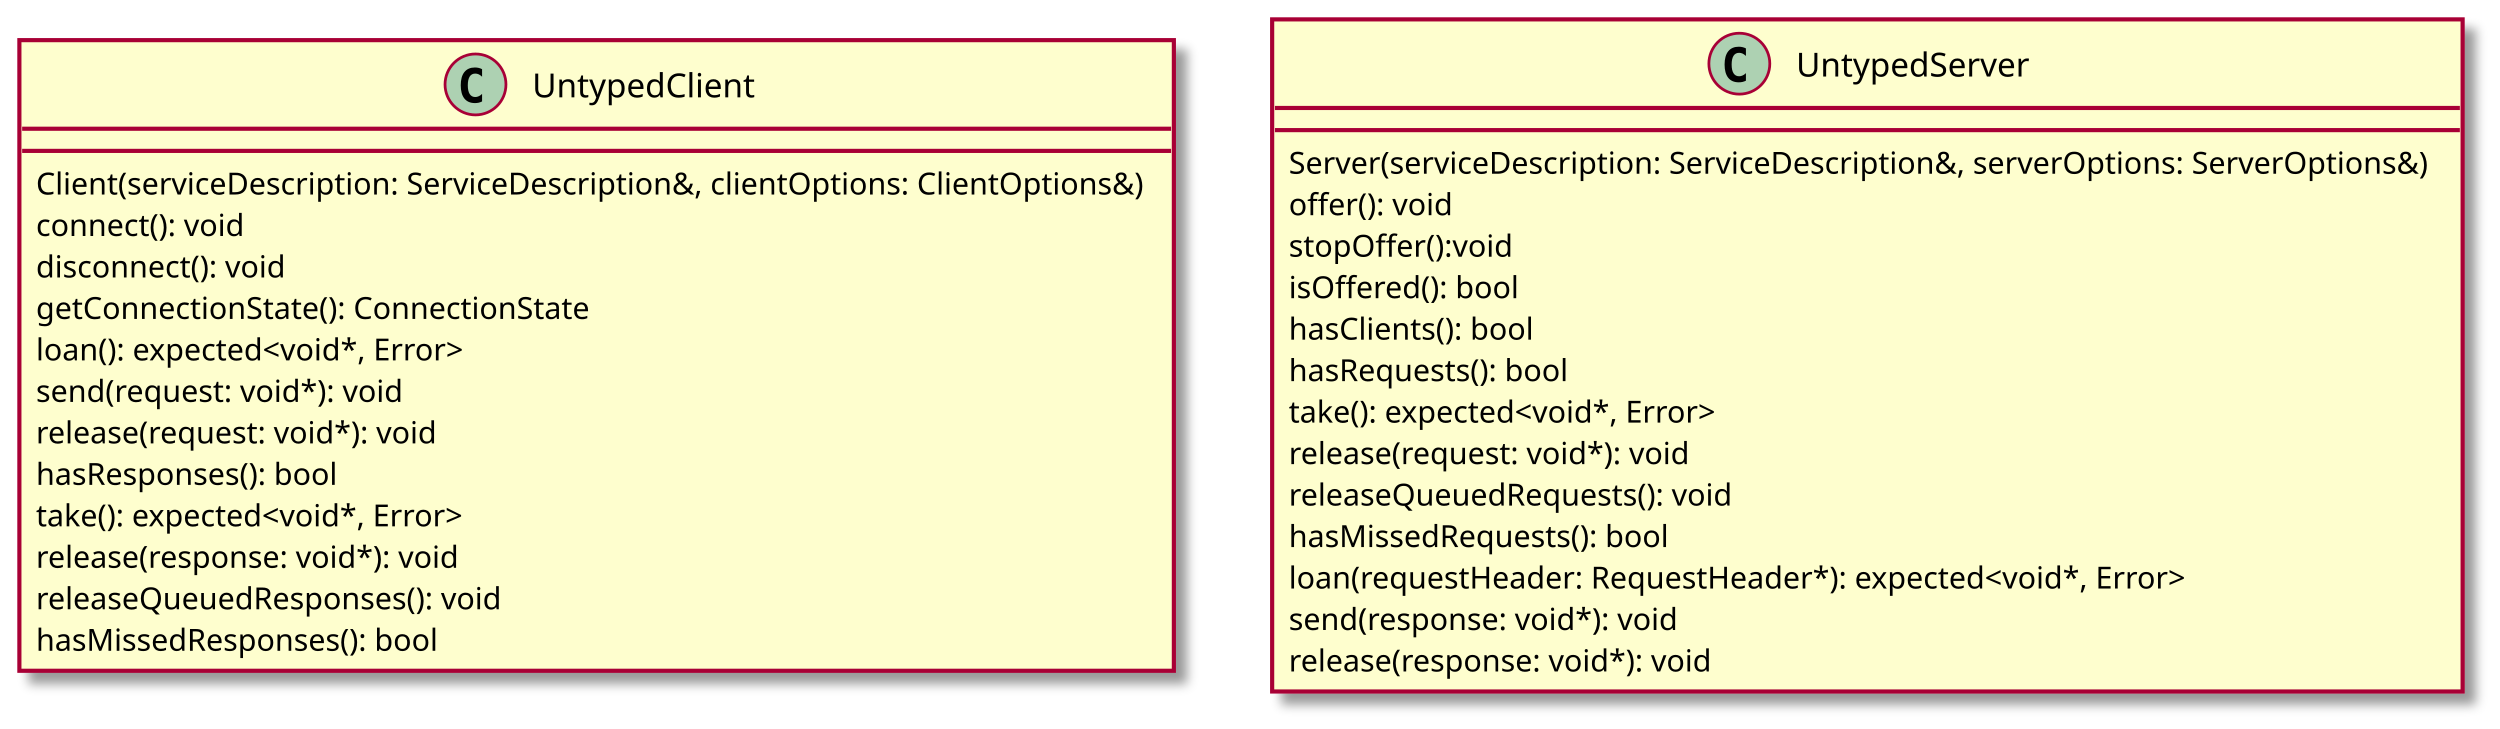
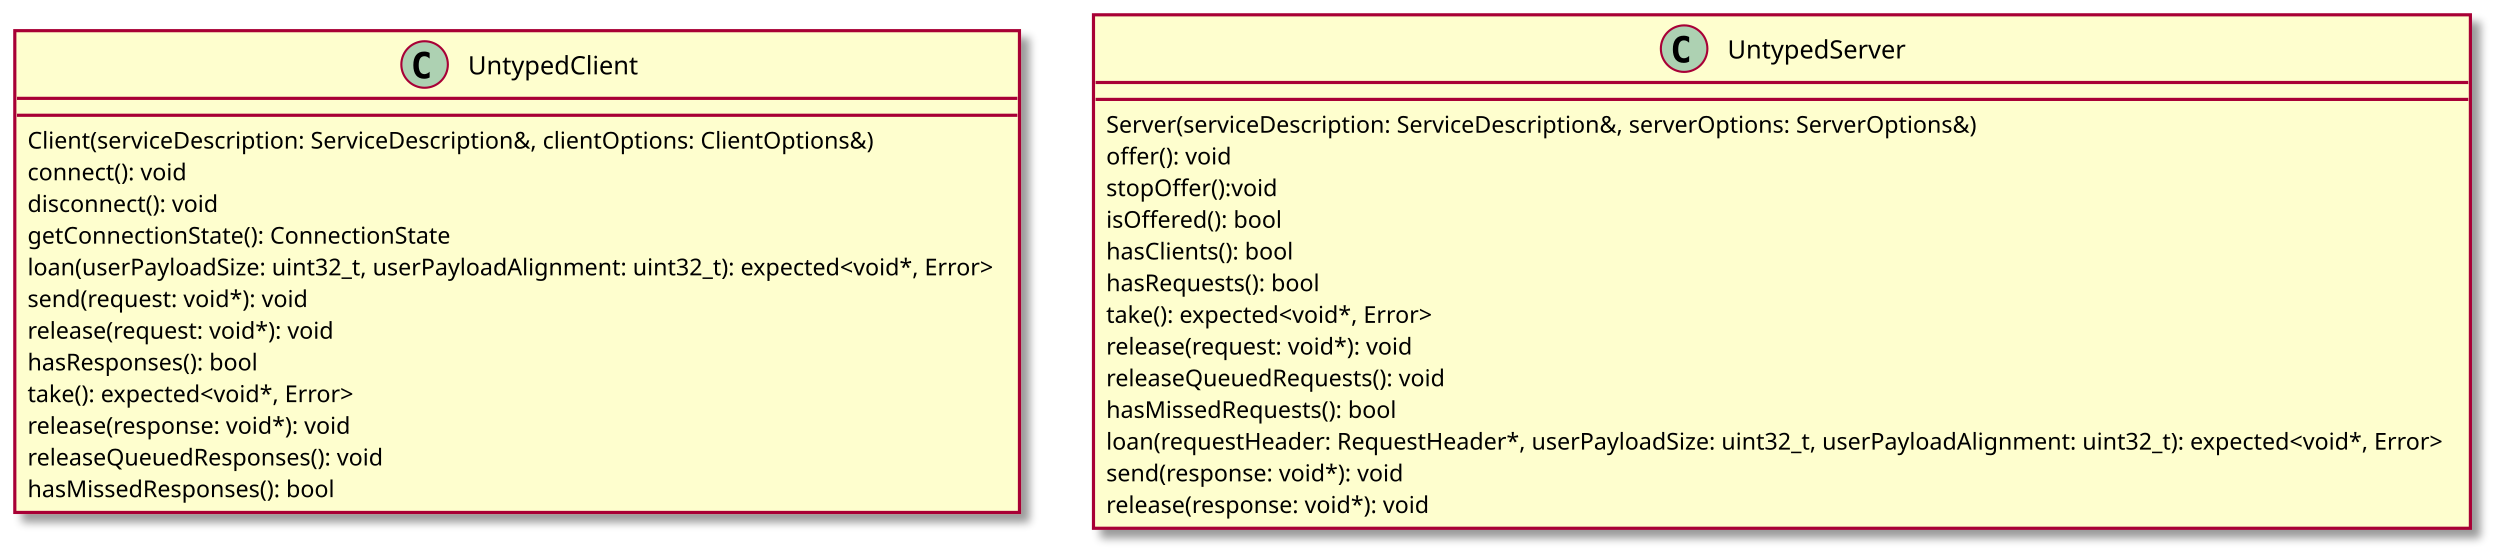
- <svg xmlns="http://www.w3.org/2000/svg" contentScriptType="application/ecmascript" contentStyleType="text/css" height="263px" preserveAspectRatio="none" style="width:903px;height:263px;background:#EEEBDC;" version="1.1" viewBox="0 0 903 263" width="903px" zoomAndPan="magnify">
+ <svg xmlns="http://www.w3.org/2000/svg" contentScriptType="application/ecmascript" contentStyleType="text/css" height="263px" preserveAspectRatio="none" style="width:1182px;height:263px;background:#EEEBDC;" version="1.1" viewBox="0 0 1182 263" width="1182px" zoomAndPan="magnify">
  <defs>
-     <filter height="300%" id="f1ha8pg1y92nvf" width="300%" x="-1" y="-1">
+     <filter height="300%" id="fhos27pwypg0n" width="300%" x="-1" y="-1">
      <feGaussianBlur result="blurOut" stdDeviation="2.0" />
      <feColorMatrix in="blurOut" result="blurOut2" type="matrix" values="0 0 0 0 0 0 0 0 0 0 0 0 0 0 0 0 0 0 .4 0" />
      <feOffset dx="4.0" dy="4.0" in="blurOut2" result="blurOut3" />
      <feBlend in="SourceGraphic" in2="blurOut3" mode="normal" />
    </filter>
  </defs>
  <g>
-     <rect codeLine="3" fill="#FEFECE" filter="url(#f1ha8pg1y92nvf)" height="227.783" id="UntypedClient" style="stroke:#A80036;stroke-width:1.5;" width="417" x="7" y="14.5" />
-     <ellipse cx="171.75" cy="30.5" fill="#ADD1B2" rx="11" ry="11" style="stroke:#A80036;stroke-width:1.0;" />
-     <path d="M171.547,37.234 Q169.062,37.234 167.734,35.594 Q166.422,33.922 166.422,30.812 Q166.422,27.688 167.734,26.031 Q169.062,24.375 171.547,24.375 Q172.266,24.375 172.922,24.531 Q173.562,24.688 174.125,24.984 L174.125,27.703 Q173.766,27.359 173.469,27.172 Q173.172,26.969 172.906,26.844 Q172.594,26.703 172.281,26.641 Q171.984,26.578 171.672,26.578 Q170.344,26.578 169.656,27.641 Q168.969,28.734 168.969,30.812 Q168.969,32.906 169.656,33.969 Q170.344,35.047 171.672,35.047 Q172.312,35.047 172.906,34.766 Q173.203,34.641 173.484,34.453 Q173.781,34.25 174.125,33.922 L174.125,36.641 Q173.547,36.938 172.906,37.094 Q172.281,37.234 171.547,37.234 Z " fill="#000000" />
-     <text fill="#000000" font-family="sans-serif" font-size="12" lengthAdjust="spacing" textLength="79" x="192.25" y="35.156">UntypedClient</text>
-     <line style="stroke:#A80036;stroke-width:1.5;" x1="8" x2="423" y1="46.5" y2="46.5" />
-     <line style="stroke:#A80036;stroke-width:1.5;" x1="8" x2="423" y1="54.5" y2="54.5" />
+     <rect codeLine="3" fill="#FEFECE" filter="url(#fhos27pwypg0n)" height="227.783" id="UntypedClient" style="stroke:#A80036;stroke-width:1.5;" width="475" x="7" y="14.5" />
+     <ellipse cx="200.75" cy="30.5" fill="#ADD1B2" rx="11" ry="11" style="stroke:#A80036;stroke-width:1.0;" />
+     <path d="M200.547,37.234 Q198.062,37.234 196.734,35.594 Q195.422,33.922 195.422,30.812 Q195.422,27.688 196.734,26.031 Q198.062,24.375 200.547,24.375 Q201.266,24.375 201.922,24.531 Q202.562,24.688 203.125,24.984 L203.125,27.703 Q202.766,27.359 202.469,27.172 Q202.172,26.969 201.906,26.844 Q201.594,26.703 201.281,26.641 Q200.984,26.578 200.672,26.578 Q199.344,26.578 198.656,27.641 Q197.969,28.734 197.969,30.812 Q197.969,32.906 198.656,33.969 Q199.344,35.047 200.672,35.047 Q201.312,35.047 201.906,34.766 Q202.203,34.641 202.484,34.453 Q202.781,34.25 203.125,33.922 L203.125,36.641 Q202.547,36.938 201.906,37.094 Q201.281,37.234 200.547,37.234 Z " fill="#000000" />
+     <text fill="#000000" font-family="sans-serif" font-size="12" lengthAdjust="spacing" textLength="79" x="221.25" y="35.156">UntypedClient</text>
+     <line style="stroke:#A80036;stroke-width:1.5;" x1="8" x2="481" y1="46.5" y2="46.5" />
+     <line style="stroke:#A80036;stroke-width:1.5;" x1="8" x2="481" y1="54.5" y2="54.5" />
    <text fill="#000000" font-family="sans-serif" font-size="11" lengthAdjust="spacing" textLength="405" x="13" y="70.259">Client(serviceDescription: ServiceDescription&amp;, clientOptions: ClientOptions&amp;)</text>
    <text fill="#000000" font-family="sans-serif" font-size="11" lengthAdjust="spacing" textLength="76" x="13" y="85.241">connect(): void</text>
    <text fill="#000000" font-family="sans-serif" font-size="11" lengthAdjust="spacing" textLength="91" x="13" y="100.223">disconnect(): void</text>
    <text fill="#000000" font-family="sans-serif" font-size="11" lengthAdjust="spacing" textLength="201" x="13" y="115.205">getConnectionState(): ConnectionState</text>
-     <text fill="#000000" font-family="sans-serif" font-size="11" lengthAdjust="spacing" textLength="157" x="13" y="130.186">loan(): expected&lt;void*, Error&gt;</text>
+     <text fill="#000000" font-family="sans-serif" font-size="11" lengthAdjust="spacing" textLength="463" x="13" y="130.186">loan(userPayloadSize: uint32_t, userPayloadAlignment: uint32_t): expected&lt;void*, Error&gt;</text>
    <text fill="#000000" font-family="sans-serif" font-size="11" lengthAdjust="spacing" textLength="135" x="13" y="145.168">send(request: void*): void</text>
    <text fill="#000000" font-family="sans-serif" font-size="11" lengthAdjust="spacing" textLength="147" x="13" y="160.15">release(request: void*): void</text>
    <text fill="#000000" font-family="sans-serif" font-size="11" lengthAdjust="spacing" textLength="109" x="13" y="175.132">hasResponses(): bool</text>
    <text fill="#000000" font-family="sans-serif" font-size="11" lengthAdjust="spacing" textLength="156" x="13" y="190.114">take(): expected&lt;void*, Error&gt;</text>
    <text fill="#000000" font-family="sans-serif" font-size="11" lengthAdjust="spacing" textLength="155" x="13" y="205.096">release(response: void*): void</text>
    <text fill="#000000" font-family="sans-serif" font-size="11" lengthAdjust="spacing" textLength="169" x="13" y="220.078">releaseQueuedResponses(): void</text>
    <text fill="#000000" font-family="sans-serif" font-size="11" lengthAdjust="spacing" textLength="145" x="13" y="235.06">hasMissedResponses(): bool</text>
-     <rect codeLine="18" fill="#FEFECE" filter="url(#f1ha8pg1y92nvf)" height="242.764" id="UntypedServer" style="stroke:#A80036;stroke-width:1.5;" width="430" x="459.5" y="7" />
-     <ellipse cx="628.25" cy="23" fill="#ADD1B2" rx="11" ry="11" style="stroke:#A80036;stroke-width:1.0;" />
-     <path d="M628.047,29.734 Q625.562,29.734 624.234,28.094 Q622.922,26.422 622.922,23.312 Q622.922,20.188 624.234,18.531 Q625.562,16.875 628.047,16.875 Q628.766,16.875 629.422,17.031 Q630.062,17.188 630.625,17.484 L630.625,20.203 Q630.266,19.859 629.969,19.672 Q629.672,19.469 629.406,19.344 Q629.094,19.203 628.781,19.141 Q628.484,19.078 628.172,19.078 Q626.844,19.078 626.156,20.141 Q625.469,21.234 625.469,23.312 Q625.469,25.406 626.156,26.469 Q626.844,27.547 628.172,27.547 Q628.812,27.547 629.406,27.266 Q629.703,27.141 629.984,26.953 Q630.281,26.75 630.625,26.422 L630.625,29.141 Q630.047,29.438 629.406,29.594 Q628.781,29.734 628.047,29.734 Z " fill="#000000" />
-     <text fill="#000000" font-family="sans-serif" font-size="12" lengthAdjust="spacing" textLength="84" x="648.75" y="27.656">UntypedServer</text>
-     <line style="stroke:#A80036;stroke-width:1.5;" x1="460.5" x2="888.5" y1="39" y2="39" />
-     <line style="stroke:#A80036;stroke-width:1.5;" x1="460.5" x2="888.5" y1="47" y2="47" />
-     <text fill="#000000" font-family="sans-serif" font-size="11" lengthAdjust="spacing" textLength="418" x="465.5" y="62.759">Server(serviceDescription: ServiceDescription&amp;, serverOptions: ServerOptions&amp;)</text>
-     <text fill="#000000" font-family="sans-serif" font-size="11" lengthAdjust="spacing" textLength="61" x="465.5" y="77.741">offer(): void</text>
-     <text fill="#000000" font-family="sans-serif" font-size="11" lengthAdjust="spacing" textLength="83" x="465.5" y="92.723">stopOffer():void</text>
-     <text fill="#000000" font-family="sans-serif" font-size="11" lengthAdjust="spacing" textLength="85" x="465.5" y="107.705">isOffered(): bool</text>
-     <text fill="#000000" font-family="sans-serif" font-size="11" lengthAdjust="spacing" textLength="89" x="465.5" y="122.686">hasClients(): bool</text>
-     <text fill="#000000" font-family="sans-serif" font-size="11" lengthAdjust="spacing" textLength="101" x="465.5" y="137.668">hasRequests(): bool</text>
-     <text fill="#000000" font-family="sans-serif" font-size="11" lengthAdjust="spacing" textLength="156" x="465.5" y="152.65">take(): expected&lt;void*, Error&gt;</text>
-     <text fill="#000000" font-family="sans-serif" font-size="11" lengthAdjust="spacing" textLength="147" x="465.5" y="167.632">release(request: void*): void</text>
-     <text fill="#000000" font-family="sans-serif" font-size="11" lengthAdjust="spacing" textLength="161" x="465.5" y="182.614">releaseQueuedRequests(): void</text>
-     <text fill="#000000" font-family="sans-serif" font-size="11" lengthAdjust="spacing" textLength="137" x="465.5" y="197.596">hasMissedRequests(): bool</text>
-     <text fill="#000000" font-family="sans-serif" font-size="11" lengthAdjust="spacing" textLength="327" x="465.5" y="212.578">loan(requestHeader: RequestHeader*): expected&lt;void*, Error&gt;</text>
-     <text fill="#000000" font-family="sans-serif" font-size="11" lengthAdjust="spacing" textLength="143" x="465.5" y="227.56">send(response: void*): void</text>
-     <text fill="#000000" font-family="sans-serif" font-size="11" lengthAdjust="spacing" textLength="155" x="465.5" y="242.542">release(response: void*): void</text>
+     <rect codeLine="18" fill="#FEFECE" filter="url(#fhos27pwypg0n)" height="242.764" id="UntypedServer" style="stroke:#A80036;stroke-width:1.5;" width="651" x="517" y="7" />
+     <ellipse cx="796.25" cy="23" fill="#ADD1B2" rx="11" ry="11" style="stroke:#A80036;stroke-width:1.0;" />
+     <path d="M796.047,29.734 Q793.562,29.734 792.234,28.094 Q790.922,26.422 790.922,23.312 Q790.922,20.188 792.234,18.531 Q793.562,16.875 796.047,16.875 Q796.766,16.875 797.422,17.031 Q798.062,17.188 798.625,17.484 L798.625,20.203 Q798.266,19.859 797.969,19.672 Q797.672,19.469 797.406,19.344 Q797.094,19.203 796.781,19.141 Q796.484,19.078 796.172,19.078 Q794.844,19.078 794.156,20.141 Q793.469,21.234 793.469,23.312 Q793.469,25.406 794.156,26.469 Q794.844,27.547 796.172,27.547 Q796.812,27.547 797.406,27.266 Q797.703,27.141 797.984,26.953 Q798.281,26.75 798.625,26.422 L798.625,29.141 Q798.047,29.438 797.406,29.594 Q796.781,29.734 796.047,29.734 Z " fill="#000000" />
+     <text fill="#000000" font-family="sans-serif" font-size="12" lengthAdjust="spacing" textLength="84" x="816.75" y="27.656">UntypedServer</text>
+     <line style="stroke:#A80036;stroke-width:1.5;" x1="518" x2="1167" y1="39" y2="39" />
+     <line style="stroke:#A80036;stroke-width:1.5;" x1="518" x2="1167" y1="47" y2="47" />
+     <text fill="#000000" font-family="sans-serif" font-size="11" lengthAdjust="spacing" textLength="418" x="523" y="62.759">Server(serviceDescription: ServiceDescription&amp;, serverOptions: ServerOptions&amp;)</text>
+     <text fill="#000000" font-family="sans-serif" font-size="11" lengthAdjust="spacing" textLength="61" x="523" y="77.741">offer(): void</text>
+     <text fill="#000000" font-family="sans-serif" font-size="11" lengthAdjust="spacing" textLength="83" x="523" y="92.723">stopOffer():void</text>
+     <text fill="#000000" font-family="sans-serif" font-size="11" lengthAdjust="spacing" textLength="85" x="523" y="107.705">isOffered(): bool</text>
+     <text fill="#000000" font-family="sans-serif" font-size="11" lengthAdjust="spacing" textLength="89" x="523" y="122.686">hasClients(): bool</text>
+     <text fill="#000000" font-family="sans-serif" font-size="11" lengthAdjust="spacing" textLength="101" x="523" y="137.668">hasRequests(): bool</text>
+     <text fill="#000000" font-family="sans-serif" font-size="11" lengthAdjust="spacing" textLength="156" x="523" y="152.65">take(): expected&lt;void*, Error&gt;</text>
+     <text fill="#000000" font-family="sans-serif" font-size="11" lengthAdjust="spacing" textLength="147" x="523" y="167.632">release(request: void*): void</text>
+     <text fill="#000000" font-family="sans-serif" font-size="11" lengthAdjust="spacing" textLength="161" x="523" y="182.614">releaseQueuedRequests(): void</text>
+     <text fill="#000000" font-family="sans-serif" font-size="11" lengthAdjust="spacing" textLength="137" x="523" y="197.596">hasMissedRequests(): bool</text>
+     <text fill="#000000" font-family="sans-serif" font-size="11" lengthAdjust="spacing" textLength="639" x="523" y="212.578">loan(requestHeader: RequestHeader*, userPayloadSize: uint32_t, userPayloadAlignment: uint32_t): expected&lt;void*, Error&gt;</text>
+     <text fill="#000000" font-family="sans-serif" font-size="11" lengthAdjust="spacing" textLength="143" x="523" y="227.56">send(response: void*): void</text>
+     <text fill="#000000" font-family="sans-serif" font-size="11" lengthAdjust="spacing" textLength="155" x="523" y="242.542">release(response: void*): void</text>
  </g>
</svg>
